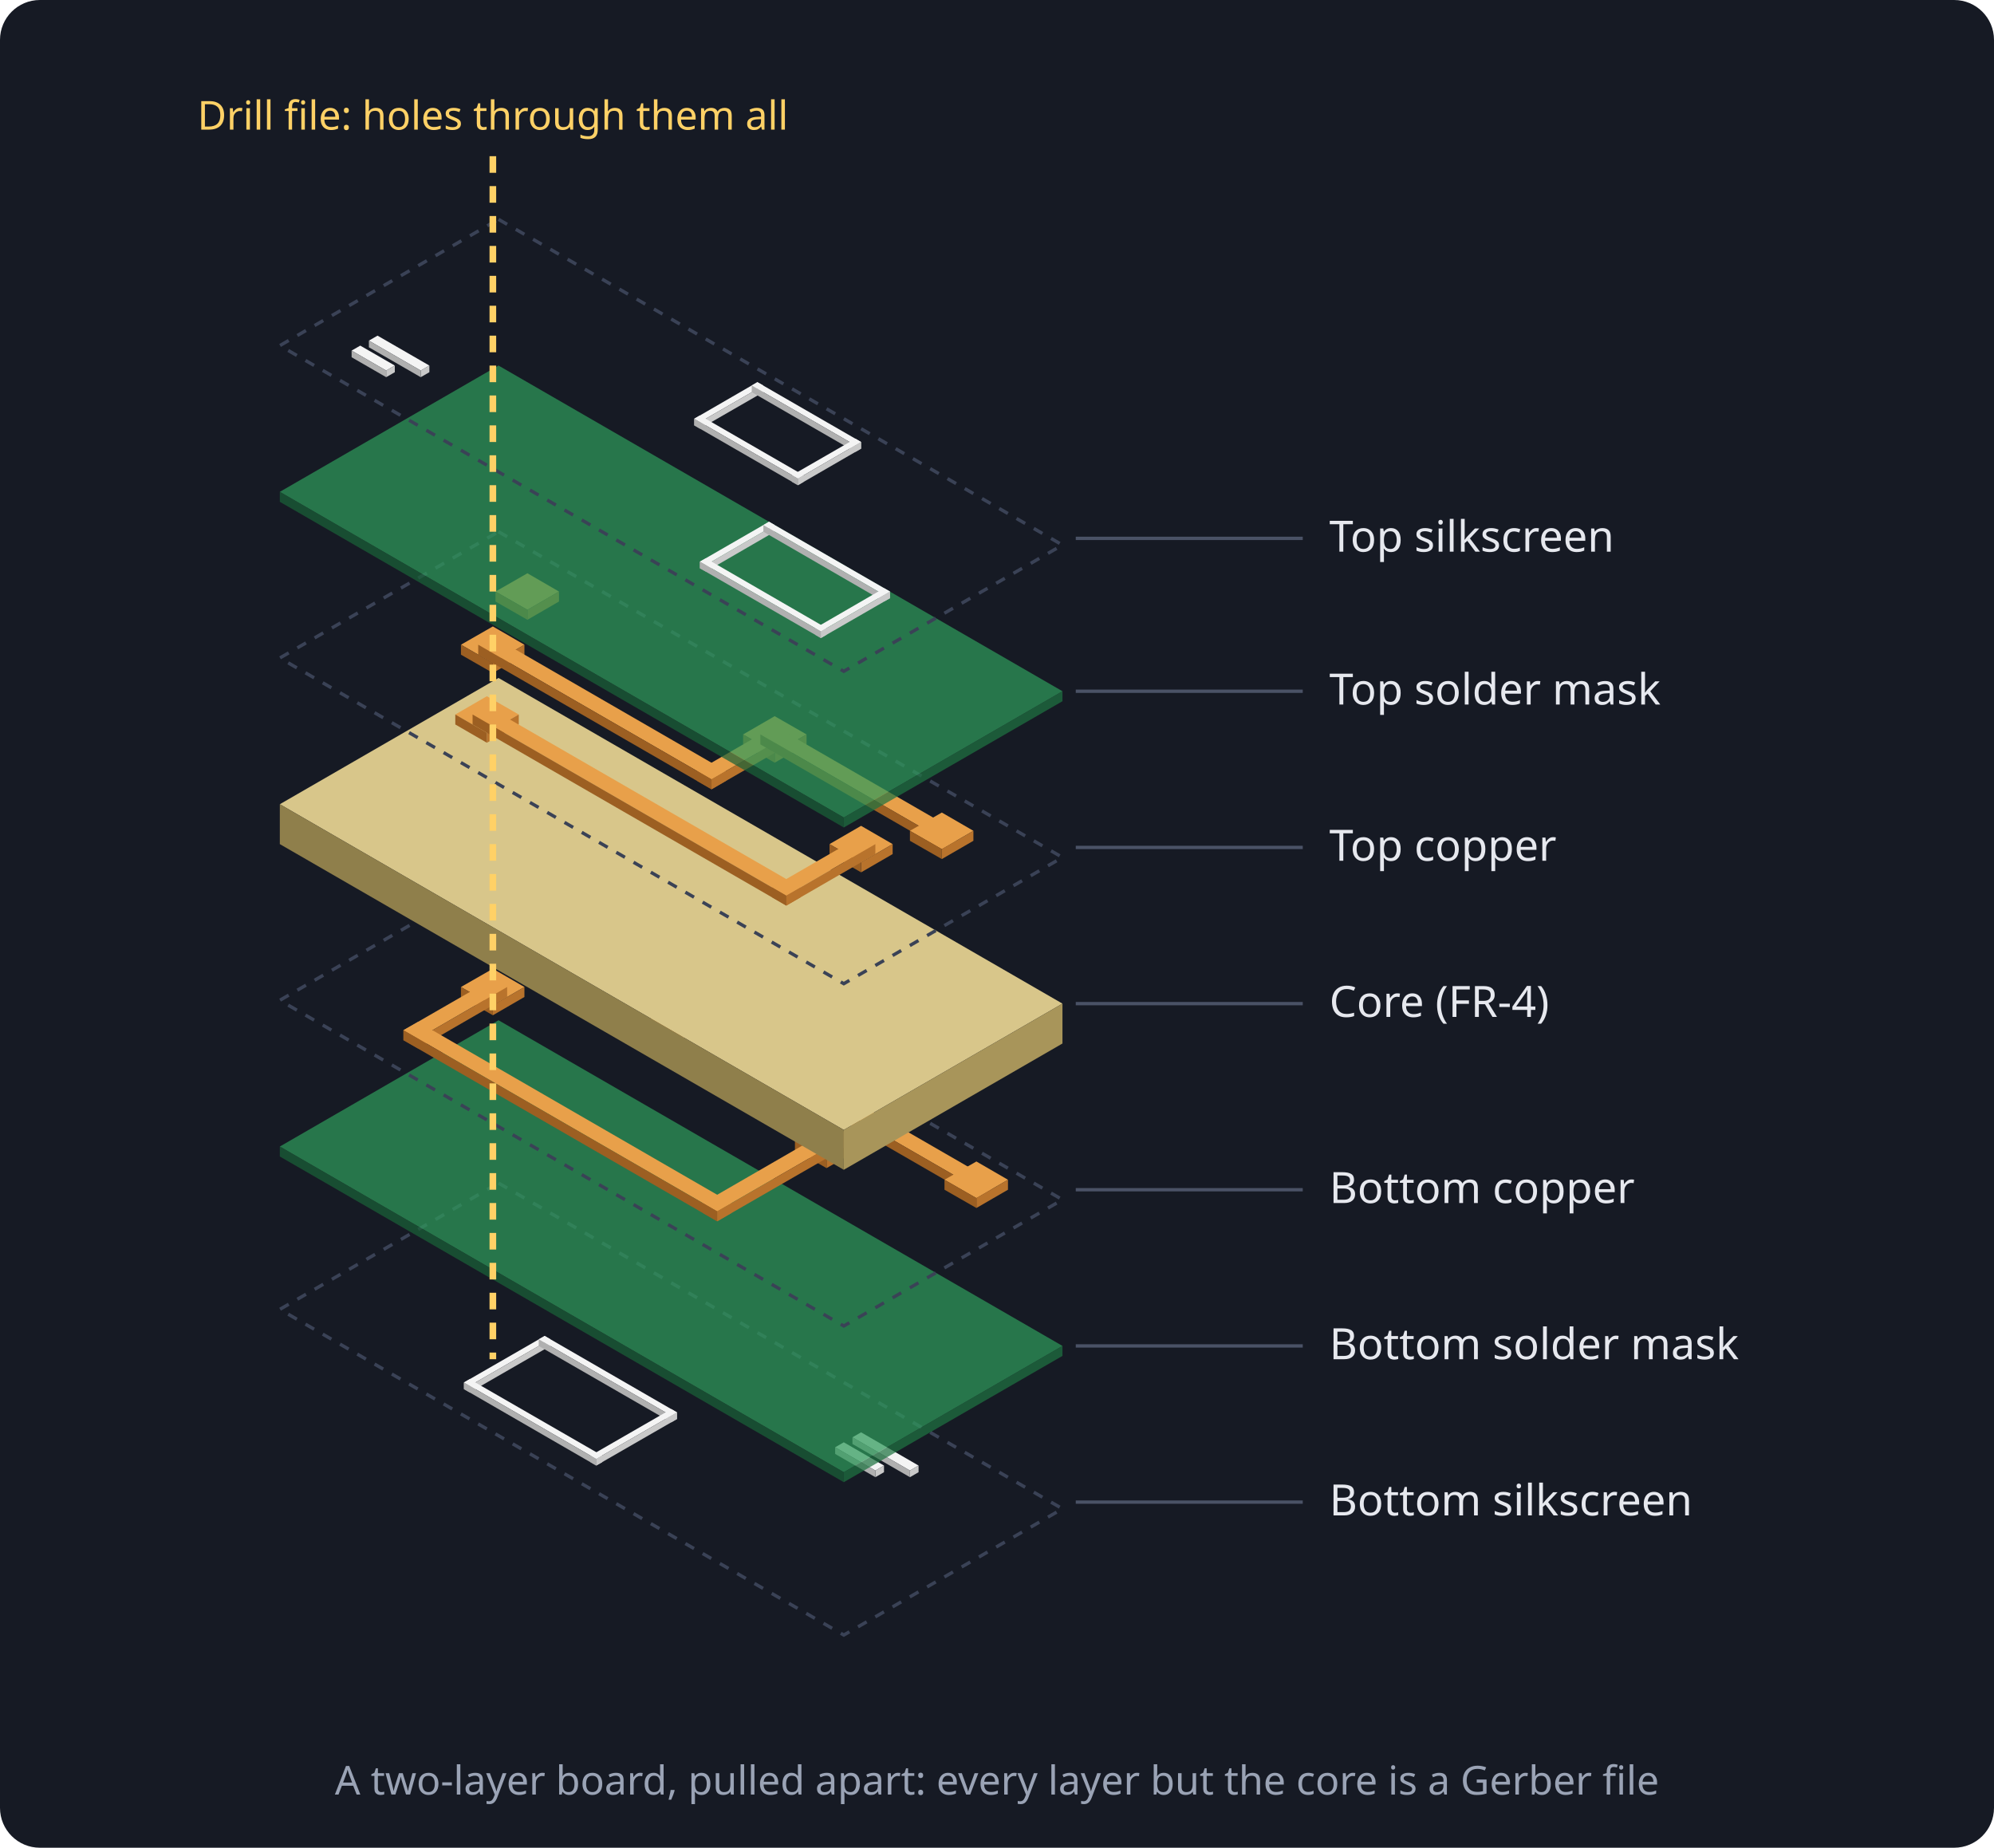
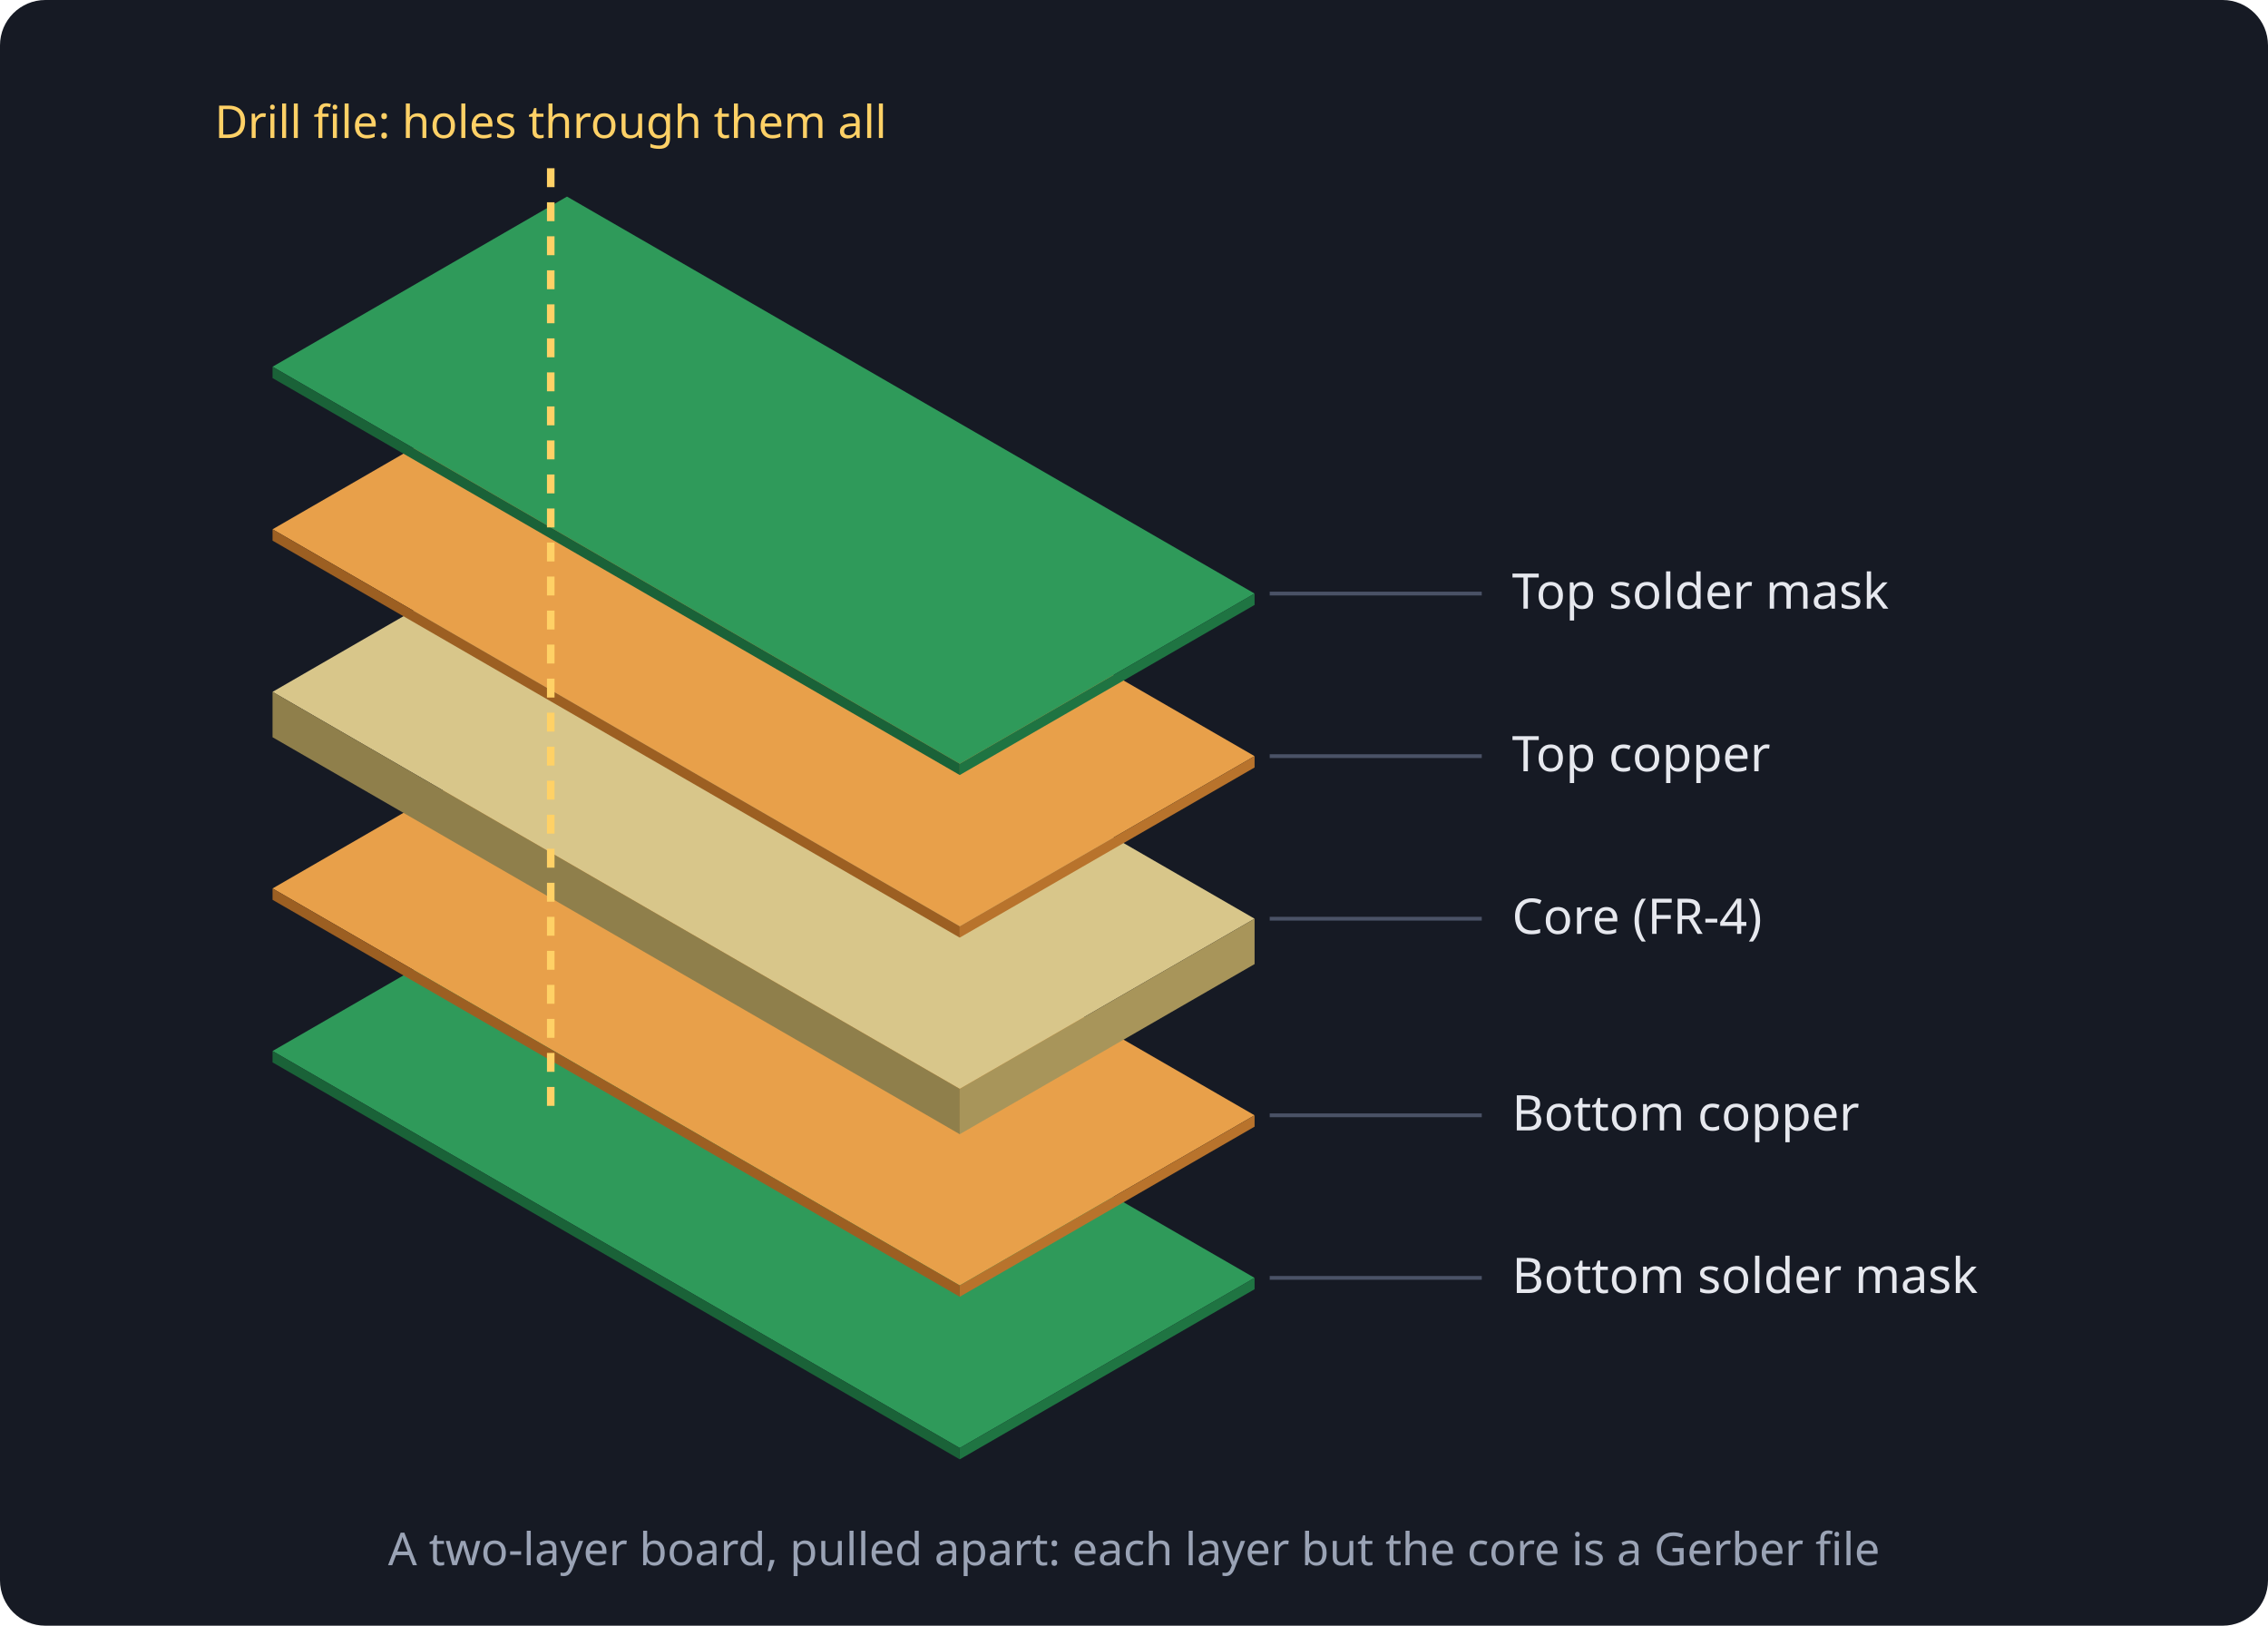
- <svg xmlns="http://www.w3.org/2000/svg" viewBox="0 0 600 556" width="600" height="556">
-   <rect x="0" y="0" width="600" height="556" rx="12" fill="#161a24" />
-   <g transform="translate(0,38)">
-     <polygon points="150.0,318.0 319.7,416.0 253.9,454.0 84.2,356.0" fill="none" stroke="#3a4256" stroke-width="1" stroke-dasharray="3 3" />
-     <polygon points="163.9,364.0 165.6,365.0 141.3,379.0 139.6,378.0" fill="#f4f4f4" />
-     <polygon points="165.6,367.0 141.3,381.0 141.3,379.0 165.6,365.0" fill="#c9c9c9" />
-     <polygon points="139.6,380.0 141.3,381.0 141.3,379.0 139.6,378.0" fill="#b0b0b0" />
-     <polygon points="163.9,364.0 203.7,387.0 202.0,388.0 162.1,365.0" fill="#f4f4f4" />
-     <polygon points="203.7,389.0 202.0,390.0 202.0,388.0 203.7,387.0" fill="#c9c9c9" />
-     <polygon points="162.1,367.0 202.0,390.0 202.0,388.0 162.1,365.0" fill="#b0b0b0" />
-     <polygon points="141.3,377.0 181.2,400.0 179.4,401.0 139.6,378.0" fill="#f4f4f4" />
-     <polygon points="181.2,402.0 179.4,403.0 179.4,401.0 181.2,400.0" fill="#c9c9c9" />
-     <polygon points="139.6,380.0 179.4,403.0 179.4,401.0 139.6,378.0" fill="#b0b0b0" />
-     <polygon points="202.0,386.0 203.7,387.0 179.4,401.0 177.7,400.0" fill="#f4f4f4" />
-     <polygon points="203.7,389.0 179.4,403.0 179.4,401.0 203.7,387.0" fill="#c9c9c9" />
-     <polygon points="177.7,402.0 179.4,403.0 179.4,401.0 177.7,400.0" fill="#b0b0b0" />
-     <polygon points="259.1,393.0 276.4,403.0 273.8,404.5 256.5,394.5" fill="#f4f4f4" />
-     <polygon points="276.4,405.0 273.8,406.5 273.8,404.5 276.4,403.0" fill="#c9c9c9" />
-     <polygon points="256.5,396.5 273.8,406.5 273.8,404.5 256.5,394.5" fill="#b0b0b0" />
-     <polygon points="253.9,396.0 266.0,403.0 263.4,404.5 251.3,397.5" fill="#f4f4f4" />
-     <polygon points="266.0,405.0 263.4,406.5 263.4,404.5 266.0,403.0" fill="#c9c9c9" />
-     <polygon points="251.3,399.5 263.4,406.5 263.4,404.5 251.3,397.5" fill="#b0b0b0" />
-     <polygon points="150.0,269.0 319.7,367.0 253.9,405.0 84.2,307.0" fill="#2f9a5a" fill-opacity="0.72" />
-     <polygon points="319.7,370.0 253.9,408.0 253.9,405.0 319.7,367.0" fill="#1f7442" fill-opacity="0.72" />
-     <polygon points="84.2,310.0 253.9,408.0 253.9,405.0 84.2,307.0" fill="#1a6238" fill-opacity="0.72" />
-     <polygon points="150.0,225.0 319.7,323.0 253.9,361.0 84.2,263.0" fill="none" stroke="#3a4256" stroke-width="1" stroke-dasharray="3 3" />
-     <polygon points="148.3,253.5 157.8,259.0 148.3,264.5 138.7,259.0" fill="#e8a04a" />
-     <polygon points="157.8,262.0 148.3,267.5 148.3,264.5 157.8,259.0" fill="#b8732c" />
-     <polygon points="138.7,262.0 148.3,267.5 148.3,264.5 138.7,259.0" fill="#9c5f22" />
-     <polygon points="148.3,256.5 152.6,259.0 125.8,274.5 121.4,272.0" fill="#e8a04a" />
-     <polygon points="152.6,262.0 125.8,277.5 125.8,274.5 152.6,259.0" fill="#b8732c" />
-     <polygon points="121.4,275.0 125.8,277.5 125.8,274.5 121.4,272.0" fill="#9c5f22" />
-     <polygon points="205.4,260.5 215.0,266.0 205.4,271.5 195.9,266.0" fill="#e8a04a" />
-     <polygon points="215.0,269.0 205.4,274.5 205.4,271.5 215.0,266.0" fill="#b8732c" />
-     <polygon points="195.9,269.0 205.4,274.5 205.4,271.5 195.9,266.0" fill="#9c5f22" />
-     <polygon points="205.4,263.5 298.1,317.0 293.8,319.5 201.1,266.0" fill="#e8a04a" />
-     <polygon points="298.1,320.0 293.8,322.5 293.8,319.5 298.1,317.0" fill="#b8732c" />
-     <polygon points="201.1,269.0 293.8,322.5 293.8,319.5 201.1,266.0" fill="#9c5f22" />
-     <polygon points="125.8,269.5 220.1,324.0 215.8,326.5 121.4,272.0" fill="#e8a04a" />
-     <polygon points="220.1,327.0 215.8,329.5 215.8,326.5 220.1,324.0" fill="#b8732c" />
-     <polygon points="121.4,275.0 215.8,329.5 215.8,326.5 121.4,272.0" fill="#9c5f22" />
-     <polygon points="248.7,299.5 258.3,305.0 248.7,310.5 239.2,305.0" fill="#e8a04a" />
-     <polygon points="258.3,308.0 248.7,313.5 248.7,310.5 258.3,305.0" fill="#b8732c" />
-     <polygon points="239.2,308.0 248.7,313.5 248.7,310.5 239.2,305.0" fill="#9c5f22" />
-     <polygon points="248.7,302.5 253.1,305.0 215.8,326.5 211.5,324.0" fill="#e8a04a" />
-     <polygon points="253.1,308.0 215.8,329.5 215.8,326.5 253.1,305.0" fill="#b8732c" />
-     <polygon points="211.5,327.0 215.8,329.5 215.8,326.5 211.5,324.0" fill="#9c5f22" />
-     <polygon points="293.8,311.5 303.3,317.0 293.8,322.5 284.2,317.0" fill="#e8a04a" />
-     <polygon points="303.3,320.0 293.8,325.5 293.8,322.5 303.3,317.0" fill="#b8732c" />
-     <polygon points="284.2,320.0 293.8,325.5 293.8,322.5 284.2,317.0" fill="#9c5f22" />
-     <polygon points="150.0,166.0 319.7,264.0 253.9,302.0 84.2,204.0" fill="#d8c68a" />
-     <polygon points="319.7,276.0 253.9,314.0 253.9,302.0 319.7,264.0" fill="#a8955a" />
-     <polygon points="84.2,216.0 253.9,314.0 253.9,302.0 84.2,204.0" fill="#8f7f4b" />
-     <polygon points="150.0,122.0 319.7,220.0 253.9,258.0 84.2,160.0" fill="none" stroke="#3a4256" stroke-width="1" stroke-dasharray="3 3" />
-     <polygon points="158.7,134.5 168.2,140.0 158.7,145.5 149.1,140.0" fill="#e8a04a" />
-     <polygon points="168.2,143.0 158.7,148.5 158.7,145.5 168.2,140.0" fill="#b8732c" />
-     <polygon points="149.1,143.0 158.7,148.5 158.7,145.5 149.1,140.0" fill="#9c5f22" />
-     <polygon points="148.3,150.5 157.8,156.0 148.3,161.5 138.7,156.0" fill="#e8a04a" />
-     <polygon points="157.8,159.0 148.3,164.5 148.3,161.5 157.8,156.0" fill="#b8732c" />
-     <polygon points="138.7,159.0 148.3,164.5 148.3,161.5 138.7,156.0" fill="#9c5f22" />
-     <polygon points="148.3,153.5 218.4,194.0 214.1,196.5 143.9,156.0" fill="#e8a04a" />
-     <polygon points="218.4,197.0 214.1,199.5 214.1,196.5 218.4,194.0" fill="#b8732c" />
-     <polygon points="143.9,159.0 214.1,199.5 214.1,196.5 143.9,156.0" fill="#9c5f22" />
-     <polygon points="146.5,171.5 156.1,177.0 146.5,182.5 137.0,177.0" fill="#e8a04a" />
-     <polygon points="156.1,180.0 146.5,185.5 146.5,182.5 156.1,177.0" fill="#b8732c" />
-     <polygon points="137.0,180.0 146.5,185.5 146.5,182.5 137.0,177.0" fill="#9c5f22" />
-     <polygon points="233.1,177.5 242.7,183.0 233.1,188.5 223.6,183.0" fill="#e8a04a" />
-     <polygon points="242.7,186.0 233.1,191.5 233.1,188.5 242.7,183.0" fill="#b8732c" />
-     <polygon points="223.6,186.0 233.1,191.5 233.1,188.5 223.6,183.0" fill="#9c5f22" />
-     <polygon points="233.1,180.5 237.5,183.0 214.1,196.5 209.8,194.0" fill="#e8a04a" />
-     <polygon points="237.5,186.0 214.1,199.5 214.1,196.5 237.5,183.0" fill="#b8732c" />
-     <polygon points="209.8,197.0 214.1,199.5 214.1,196.5 209.8,194.0" fill="#9c5f22" />
-     <polygon points="233.1,180.5 287.7,212.0 283.4,214.5 228.8,183.0" fill="#e8a04a" />
-     <polygon points="287.7,215.0 283.4,217.5 283.4,214.5 287.7,212.0" fill="#b8732c" />
-     <polygon points="228.8,186.0 283.4,217.5 283.4,214.5 228.8,183.0" fill="#9c5f22" />
-     <polygon points="146.5,174.5 240.9,229.0 236.6,231.5 142.2,177.0" fill="#e8a04a" />
-     <polygon points="240.9,232.0 236.6,234.5 236.6,231.5 240.9,229.0" fill="#b8732c" />
-     <polygon points="142.2,180.0 236.6,234.5 236.6,231.5 142.2,177.0" fill="#9c5f22" />
-     <polygon points="283.4,206.5 292.9,212.0 283.4,217.5 273.8,212.0" fill="#e8a04a" />
-     <polygon points="292.9,215.0 283.4,220.5 283.4,217.5 292.9,212.0" fill="#b8732c" />
-     <polygon points="273.8,215.0 283.4,220.5 283.4,217.5 273.8,212.0" fill="#9c5f22" />
-     <polygon points="259.1,210.5 268.6,216.0 259.1,221.5 249.6,216.0" fill="#e8a04a" />
-     <polygon points="268.6,219.0 259.1,224.5 259.1,221.5 268.6,216.0" fill="#b8732c" />
-     <polygon points="249.6,219.0 259.1,224.5 259.1,221.5 249.6,216.0" fill="#9c5f22" />
-     <polygon points="259.1,213.5 263.4,216.0 236.6,231.5 232.3,229.0" fill="#e8a04a" />
-     <polygon points="263.4,219.0 236.6,234.5 236.6,231.5 263.4,216.0" fill="#b8732c" />
-     <polygon points="232.3,232.0 236.6,234.5 236.6,231.5 232.3,229.0" fill="#9c5f22" />
-     <polygon points="150.0,72.0 319.7,170.0 253.9,208.0 84.2,110.0" fill="#2f9a5a" fill-opacity="0.72" />
-     <polygon points="319.7,173.0 253.9,211.0 253.9,208.0 319.7,170.0" fill="#1f7442" fill-opacity="0.72" />
-     <polygon points="84.2,113.0 253.9,211.0 253.9,208.0 84.2,110.0" fill="#1a6238" fill-opacity="0.72" />
-     <polygon points="150.0,28.0 319.7,126.0 253.9,164.0 84.2,66.0" fill="none" stroke="#3a4256" stroke-width="1" stroke-dasharray="3 3" />
-     <polygon points="113.6,63.0 129.2,72.0 126.6,73.5 111.0,64.5" fill="#f4f4f4" />
-     <polygon points="129.2,74.0 126.6,75.5 126.6,73.5 129.2,72.0" fill="#c9c9c9" />
-     <polygon points="111.0,66.5 126.6,75.5 126.6,73.5 111.0,64.5" fill="#b0b0b0" />
-     <polygon points="108.4,66.0 118.8,72.0 116.2,73.5 105.8,67.5" fill="#f4f4f4" />
-     <polygon points="118.8,74.0 116.2,75.5 116.2,73.5 118.8,72.0" fill="#c9c9c9" />
-     <polygon points="105.8,69.5 116.2,75.5 116.2,73.5 105.8,67.5" fill="#b0b0b0" />
-     <polygon points="227.9,77.0 229.7,78.0 210.6,89.0 208.9,88.0" fill="#f4f4f4" />
-     <polygon points="229.7,80.0 210.6,91.0 210.6,89.0 229.7,78.0" fill="#c9c9c9" />
-     <polygon points="208.9,90.0 210.6,91.0 210.6,89.0 208.9,88.0" fill="#b0b0b0" />
-     <polygon points="227.9,77.0 259.1,95.0 257.4,96.0 226.2,78.0" fill="#f4f4f4" />
-     <polygon points="259.1,97.0 257.4,98.0 257.4,96.0 259.1,95.0" fill="#c9c9c9" />
-     <polygon points="226.2,80.0 257.4,98.0 257.4,96.0 226.2,78.0" fill="#b0b0b0" />
-     <polygon points="210.6,87.0 241.8,105.0 240.1,106.0 208.9,88.0" fill="#f4f4f4" />
-     <polygon points="241.8,107.0 240.1,108.0 240.1,106.0 241.8,105.0" fill="#c9c9c9" />
-     <polygon points="208.9,90.0 240.1,108.0 240.1,106.0 208.9,88.0" fill="#b0b0b0" />
-     <polygon points="257.4,94.0 259.1,95.0 240.1,106.0 238.3,105.0" fill="#f4f4f4" />
-     <polygon points="259.1,97.0 240.1,108.0 240.1,106.0 259.1,95.0" fill="#c9c9c9" />
-     <polygon points="238.3,107.0 240.1,108.0 240.1,106.0 238.3,105.0" fill="#b0b0b0" />
-     <polygon points="231.4,119.0 233.1,120.0 212.4,132.0 210.6,131.0" fill="#f4f4f4" />
-     <polygon points="233.1,122.0 212.4,134.0 212.4,132.0 233.1,120.0" fill="#c9c9c9" />
-     <polygon points="210.6,133.0 212.4,134.0 212.4,132.0 210.6,131.0" fill="#b0b0b0" />
-     <polygon points="231.4,119.0 267.8,140.0 266.0,141.0 229.7,120.0" fill="#f4f4f4" />
-     <polygon points="267.8,142.0 266.0,143.0 266.0,141.0 267.8,140.0" fill="#c9c9c9" />
-     <polygon points="229.7,122.0 266.0,143.0 266.0,141.0 229.7,120.0" fill="#b0b0b0" />
-     <polygon points="212.4,130.0 248.7,151.0 247.0,152.0 210.6,131.0" fill="#f4f4f4" />
-     <polygon points="248.7,153.0 247.0,154.0 247.0,152.0 248.7,151.0" fill="#c9c9c9" />
-     <polygon points="210.6,133.0 247.0,154.0 247.0,152.0 210.6,131.0" fill="#b0b0b0" />
-     <polygon points="266.0,139.0 267.8,140.0 247.0,152.0 245.3,151.0" fill="#f4f4f4" />
-     <polygon points="267.8,142.0 247.0,154.0 247.0,152.0 267.8,140.0" fill="#c9c9c9" />
-     <polygon points="245.3,153.0 247.0,154.0 247.0,152.0 245.3,151.0" fill="#b0b0b0" />
-     <line x1="148.3" y1="9.0" x2="148.3" y2="371.0" stroke="#ffd166" stroke-width="2" stroke-dasharray="5 4" />
-     <line x1="323.7" y1="414.0" x2="392" y2="414.0" stroke="#4a5266" stroke-width="1" />
-     <text x="400" y="418.0" font-family="sans-serif" font-size="13" fill="#e6e8ee">Bottom silkscreen</text>
-     <line x1="323.7" y1="367.0" x2="392" y2="367.0" stroke="#4a5266" stroke-width="1" />
-     <text x="400" y="371.0" font-family="sans-serif" font-size="13" fill="#e6e8ee">Bottom solder mask</text>
-     <line x1="323.7" y1="320.0" x2="392" y2="320.0" stroke="#4a5266" stroke-width="1" />
-     <text x="400" y="324.0" font-family="sans-serif" font-size="13" fill="#e6e8ee">Bottom copper</text>
-     <line x1="323.7" y1="264.0" x2="392" y2="264.0" stroke="#4a5266" stroke-width="1" />
-     <text x="400" y="268.0" font-family="sans-serif" font-size="13" fill="#e6e8ee">Core (FR-4)</text>
-     <line x1="323.7" y1="217.0" x2="392" y2="217.0" stroke="#4a5266" stroke-width="1" />
-     <text x="400" y="221.0" font-family="sans-serif" font-size="13" fill="#e6e8ee">Top copper</text>
-     <line x1="323.7" y1="170.0" x2="392" y2="170.0" stroke="#4a5266" stroke-width="1" />
-     <text x="400" y="174.0" font-family="sans-serif" font-size="13" fill="#e6e8ee">Top solder mask</text>
-     <line x1="323.7" y1="124.0" x2="392" y2="124.0" stroke="#4a5266" stroke-width="1" />
-     <text x="400" y="128.0" font-family="sans-serif" font-size="13" fill="#e6e8ee">Top silkscreen</text>
-     <text x="148.3" y="1.0" font-family="sans-serif" font-size="12" fill="#ffd166" text-anchor="middle">Drill file: holes through them all</text>
+ <svg xmlns="http://www.w3.org/2000/svg" viewBox="0 0 600 430" width="600" height="430">
+   <rect x="0" y="0" width="600" height="430" rx="12" fill="#161a24" />
+   <g transform="translate(0,-64)">
+     <polygon points="150.0,297.0 331.9,402.0 253.9,447.0 72.1,342.0" fill="#2f9a5a" />
+     <polygon points="331.9,405.0 253.9,450.0 253.9,447.0 331.9,402.0" fill="#1f7442" />
+     <polygon points="72.1,345.0 253.9,450.0 253.9,447.0 72.1,342.0" fill="#1a6238" />
+     <polygon points="150.0,254.0 331.9,359.0 253.9,404.0 72.1,299.0" fill="#e8a04a" />
+     <polygon points="331.9,362.0 253.9,407.0 253.9,404.0 331.9,359.0" fill="#b8732c" />
+     <polygon points="72.1,302.0 253.9,407.0 253.9,404.0 72.1,299.0" fill="#9c5f22" />
+     <polygon points="150.0,202.0 331.9,307.0 253.9,352.0 72.1,247.0" fill="#d8c68a" />
+     <polygon points="331.9,319.0 253.9,364.0 253.9,352.0 331.9,307.0" fill="#a8955a" />
+     <polygon points="72.1,259.0 253.9,364.0 253.9,352.0 72.1,247.0" fill="#8f7f4b" />
+     <polygon points="150.0,159.0 331.9,264.0 253.9,309.0 72.1,204.0" fill="#e8a04a" />
+     <polygon points="331.9,267.0 253.9,312.0 253.9,309.0 331.9,264.0" fill="#b8732c" />
+     <polygon points="72.1,207.0 253.9,312.0 253.9,309.0 72.1,204.0" fill="#9c5f22" />
+     <polygon points="150.0,116.0 331.9,221.0 253.9,266.0 72.1,161.0" fill="#2f9a5a" />
+     <polygon points="331.9,224.0 253.9,269.0 253.9,266.0 331.9,221.0" fill="#1f7442" />
+     <polygon points="72.1,164.0 253.9,269.0 253.9,266.0 72.1,161.0" fill="#1a6238" />
+     <line x1="145.7" y1="108.5" x2="145.7" y2="358.5" stroke="#ffd166" stroke-width="2" stroke-dasharray="5 4" />
+     <line x1="335.9" y1="402.0" x2="392" y2="402.0" stroke="#4a5266" stroke-width="1" />
+     <text x="400" y="406.0" font-family="sans-serif" font-size="13" fill="#e6e8ee">Bottom solder mask</text>
+     <line x1="335.9" y1="359.0" x2="392" y2="359.0" stroke="#4a5266" stroke-width="1" />
+     <text x="400" y="363.0" font-family="sans-serif" font-size="13" fill="#e6e8ee">Bottom copper</text>
+     <line x1="335.9" y1="307.0" x2="392" y2="307.0" stroke="#4a5266" stroke-width="1" />
+     <text x="400" y="311.0" font-family="sans-serif" font-size="13" fill="#e6e8ee">Core (FR-4)</text>
+     <line x1="335.9" y1="264.0" x2="392" y2="264.0" stroke="#4a5266" stroke-width="1" />
+     <text x="400" y="268.0" font-family="sans-serif" font-size="13" fill="#e6e8ee">Top copper</text>
+     <line x1="335.9" y1="221.0" x2="392" y2="221.0" stroke="#4a5266" stroke-width="1" />
+     <text x="400" y="225.0" font-family="sans-serif" font-size="13" fill="#e6e8ee">Top solder mask</text>
+     <text x="145.7" y="100.5" font-family="sans-serif" font-size="12" fill="#ffd166" text-anchor="middle">Drill file: holes through them all</text>
  </g>
-   <text x="300.0" y="540" font-family="sans-serif" font-size="12" fill="#9aa3b5" text-anchor="middle">A two-layer board, pulled apart: every layer but the core is a Gerber file</text>
+   <text x="300.0" y="414" font-family="sans-serif" font-size="12" fill="#9aa3b5" text-anchor="middle">A two-layer board, pulled apart: each layer but the core is a Gerber file</text>
</svg>
